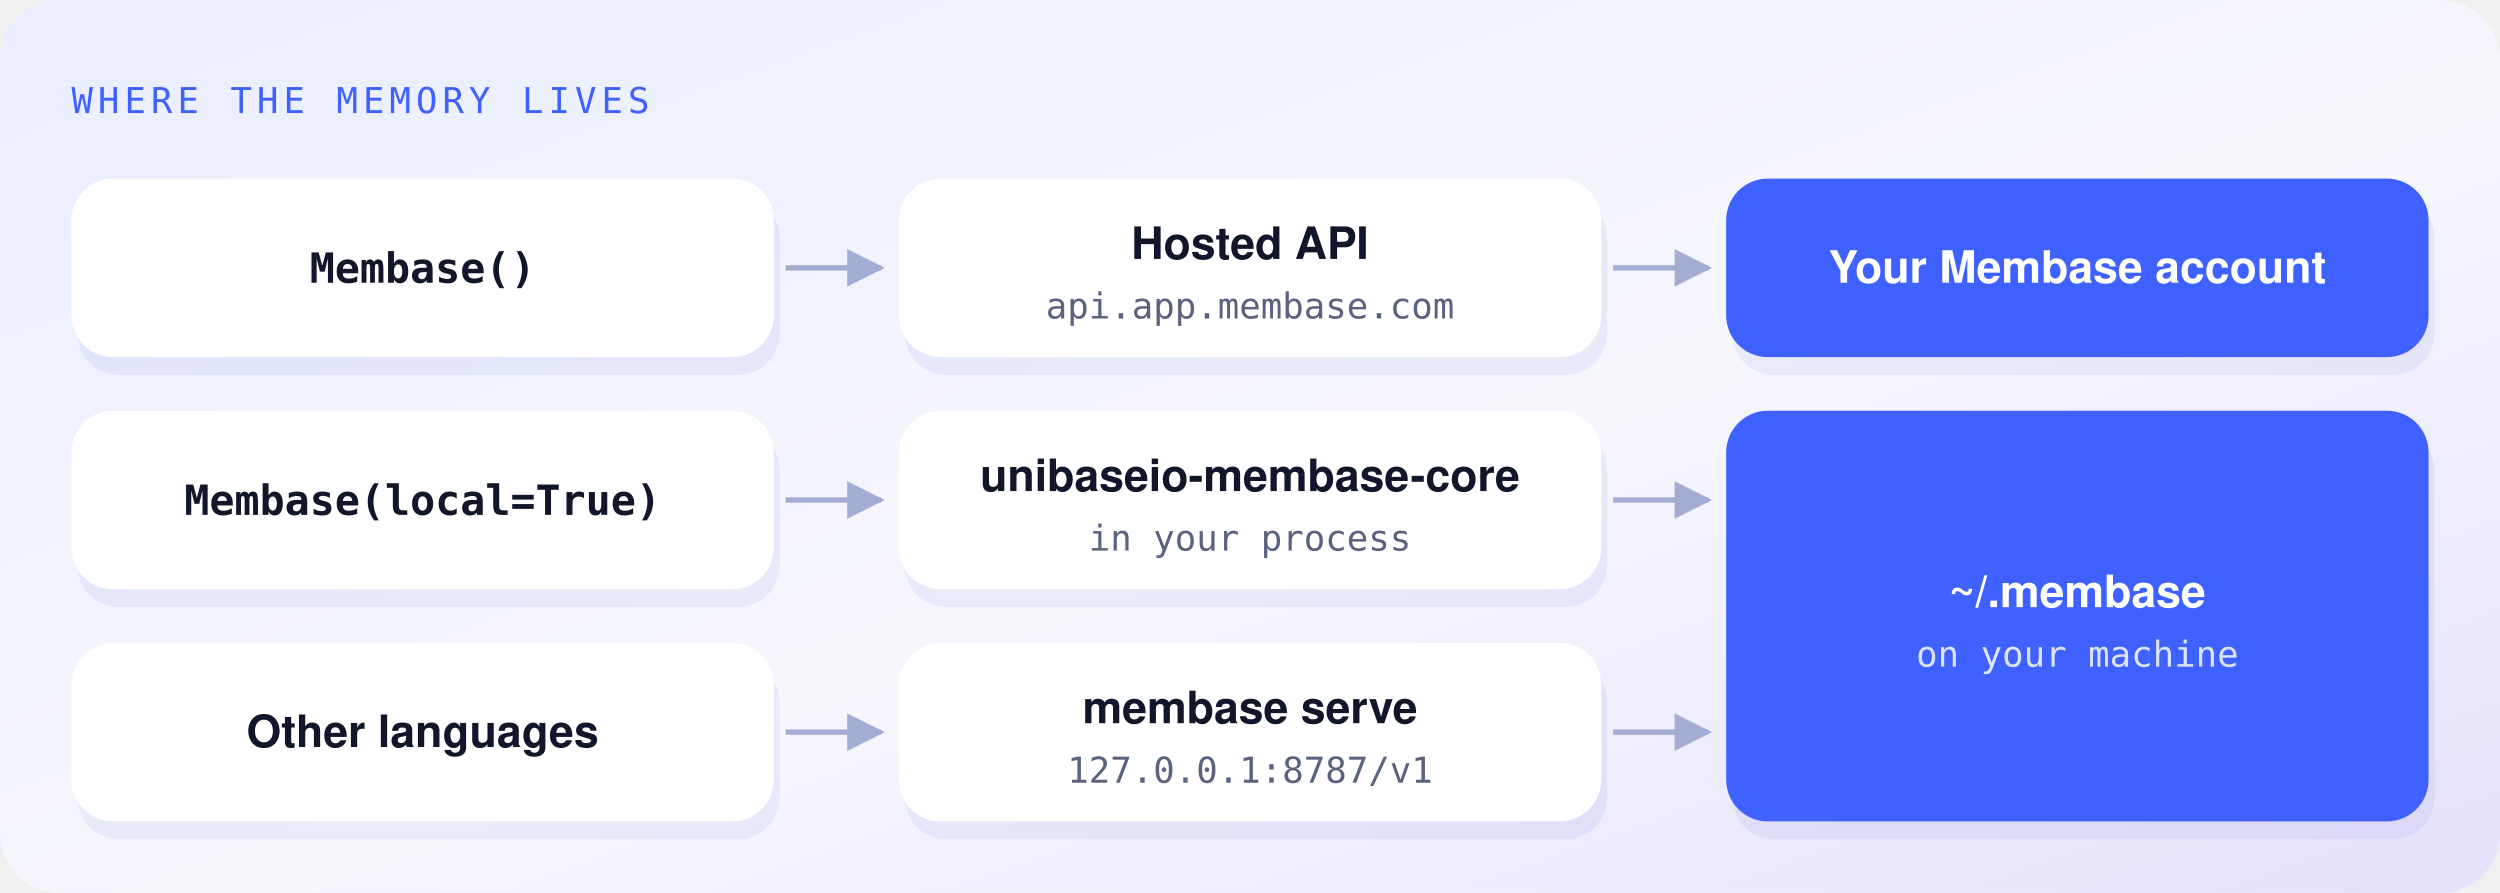
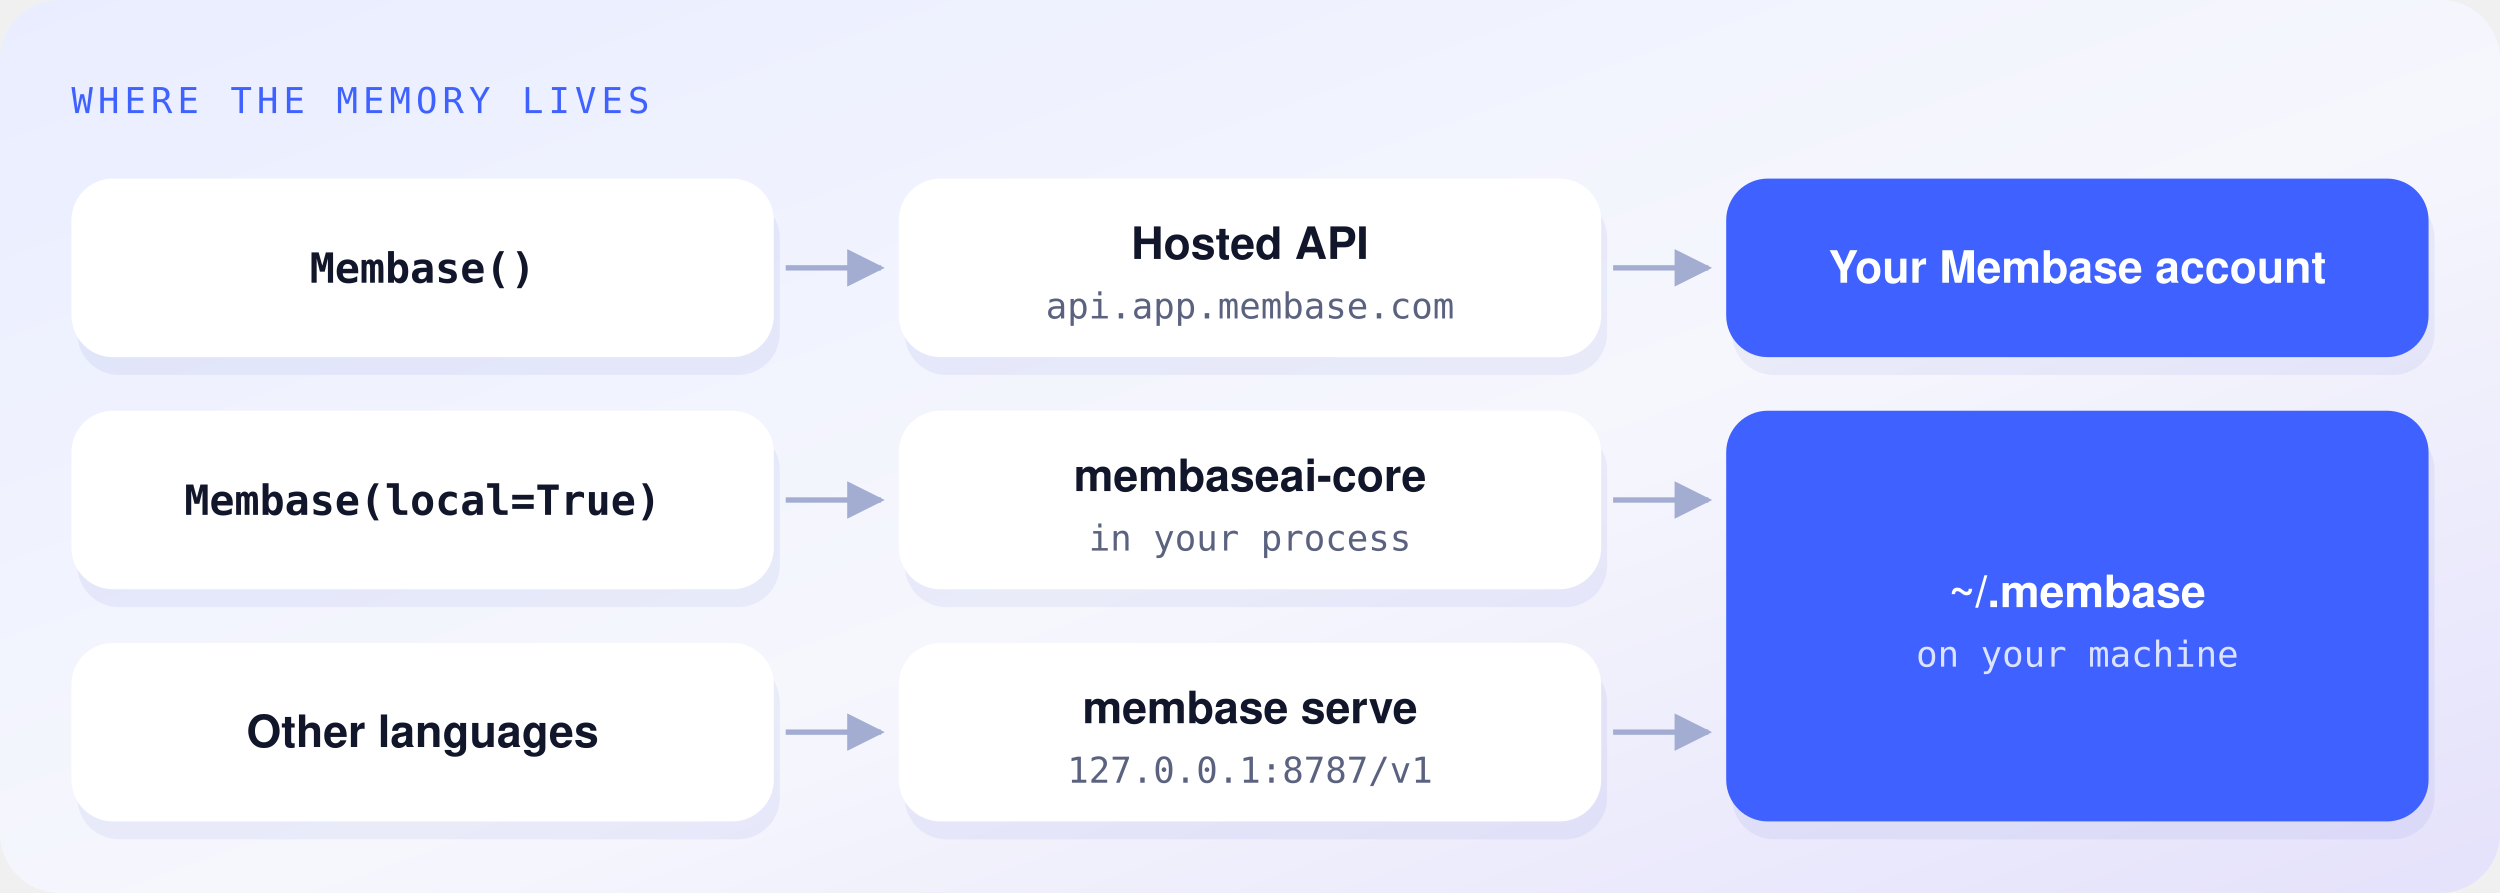
<svg xmlns="http://www.w3.org/2000/svg" width="840" height="300" viewBox="0 0 840 300" role="img" aria-label="Hosted, local in process, or local over HTTP">
  <defs>
    <marker id="a" viewBox="0 0 10 10" refX="9" refY="5" markerWidth="7" markerHeight="7" orient="auto-start-reverse">
      <path d="M0 0L10 5L0 10z" fill="#A3ACD1" />
    </marker>
    <linearGradient id="p" x1="0" y1="0" x2="1" y2="1">
      <stop offset="0" stop-color="#E9EDFF" />
      <stop offset=".55" stop-color="#F6F7FD" />
      <stop offset="1" stop-color="#E4E1FB" />
    </linearGradient>
  </defs>
  <style>text{font-family:-apple-system, BlinkMacSystemFont, "Segoe UI", Helvetica, Arial, sans-serif}</style>
  <rect width="840" height="300" rx="20" fill="url(#p)" />
  <text x="24" y="38" style="font-family:ui-monospace, SFMono-Regular, Menlo, Consolas, monospace;font-size:12px;letter-spacing:.14em;fill:#3E61FF">WHERE THE MEMORY LIVES</text>
  <rect x="26.0" y="66" width="236" height="60" rx="14" fill="#2A3FBF" opacity=".07" />
  <rect x="24.0" y="60" width="236" height="60" rx="14" fill="#FFFFFF" />
  <text x="142.0" y="95.0" text-anchor="middle" style="font-family:ui-monospace, SFMono-Regular, Menlo, Consolas, monospace;font-size:14px;font-weight:600;fill:#12162B">Membase()</text>
  <rect x="304.0" y="66" width="236" height="60" rx="14" fill="#2A3FBF" opacity=".07" />
  <rect x="302.0" y="60" width="236" height="60" rx="14" fill="#FFFFFF" />
  <text x="420.0" y="87.0" text-anchor="middle" style="font-size:15px;font-weight:700;fill:#12162B">Hosted API</text>
  <text x="420.0" y="107.0" text-anchor="middle" style="font-family:ui-monospace, SFMono-Regular, Menlo, Consolas, monospace;font-size:12px;fill:#5B6280">api.app.membase.com</text>
  <rect x="582.0" y="66" width="236" height="60" rx="14" fill="#2A3FBF" opacity=".07" />
  <rect x="580.0" y="60" width="236" height="60" rx="14" fill="#3E61FF" />
  <text x="698.0" y="95.0" text-anchor="middle" style="font-size:15px;font-weight:700;fill:#FFFFFF">Your Membase account</text>
  <rect x="26.0" y="144" width="236" height="60" rx="14" fill="#2A3FBF" opacity=".07" />
  <rect x="24.0" y="138" width="236" height="60" rx="14" fill="#FFFFFF" />
  <text x="142.0" y="173.0" text-anchor="middle" style="font-family:ui-monospace, SFMono-Regular, Menlo, Consolas, monospace;font-size:14px;font-weight:600;fill:#12162B">Membase(local=True)</text>
  <rect x="304.0" y="144" width="236" height="60" rx="14" fill="#2A3FBF" opacity=".07" />
  <rect x="302.0" y="138" width="236" height="60" rx="14" fill="#FFFFFF" />
-   <text x="420.0" y="165.0" text-anchor="middle" style="font-size:15px;font-weight:700;fill:#12162B">unibaseio-membase-core</text>
+   <text x="420.0" y="165.0" text-anchor="middle" style="font-size:15px;font-weight:700;fill:#12162B">membaseai-core</text>
  <text x="420.0" y="185.0" text-anchor="middle" style="font-family:ui-monospace, SFMono-Regular, Menlo, Consolas, monospace;font-size:12px;fill:#5B6280">in your process</text>
  <rect x="26.0" y="222" width="236" height="60" rx="14" fill="#2A3FBF" opacity=".07" />
  <rect x="24.0" y="216" width="236" height="60" rx="14" fill="#FFFFFF" />
  <text x="142.0" y="251.0" text-anchor="middle" style="font-size:15px;font-weight:700;fill:#12162B">Other languages</text>
  <rect x="304.0" y="222" width="236" height="60" rx="14" fill="#2A3FBF" opacity=".07" />
  <rect x="302.0" y="216" width="236" height="60" rx="14" fill="#FFFFFF" />
  <text x="420.0" y="243.0" text-anchor="middle" style="font-size:15px;font-weight:700;fill:#12162B">membase serve</text>
  <text x="420.0" y="263.0" text-anchor="middle" style="font-family:ui-monospace, SFMono-Regular, Menlo, Consolas, monospace;font-size:12px;fill:#5B6280">127.0.0.1:8787/v1</text>
  <rect x="582.0" y="144" width="236" height="138" rx="14" fill="#2A3FBF" opacity=".07" />
  <rect x="580.0" y="138" width="236" height="138" rx="14" fill="#3E61FF" />
  <text x="698.0" y="204.0" text-anchor="middle" style="font-size:15px;font-weight:700;fill:#FFFFFF">~/.membase</text>
  <text x="698.0" y="224.0" text-anchor="middle" style="font-family:ui-monospace, SFMono-Regular, Menlo, Consolas, monospace;font-size:12px;fill:#DCE3FF">on your machine</text>
  <line x1="264.0" y1="90.0" x2="296.0" y2="90.0" stroke="#A3ACD1" stroke-width="1.8" marker-end="url(#a)" />
  <line x1="542.0" y1="90.0" x2="574.0" y2="90.0" stroke="#A3ACD1" stroke-width="1.8" marker-end="url(#a)" />
  <line x1="264.0" y1="168.0" x2="296.0" y2="168.0" stroke="#A3ACD1" stroke-width="1.8" marker-end="url(#a)" />
  <line x1="542.0" y1="168.0" x2="574.0" y2="168.0" stroke="#A3ACD1" stroke-width="1.8" marker-end="url(#a)" />
  <line x1="264.0" y1="246.0" x2="296.0" y2="246.0" stroke="#A3ACD1" stroke-width="1.8" marker-end="url(#a)" />
  <line x1="542.0" y1="246.0" x2="574.0" y2="246.0" stroke="#A3ACD1" stroke-width="1.8" marker-end="url(#a)" />
</svg>
